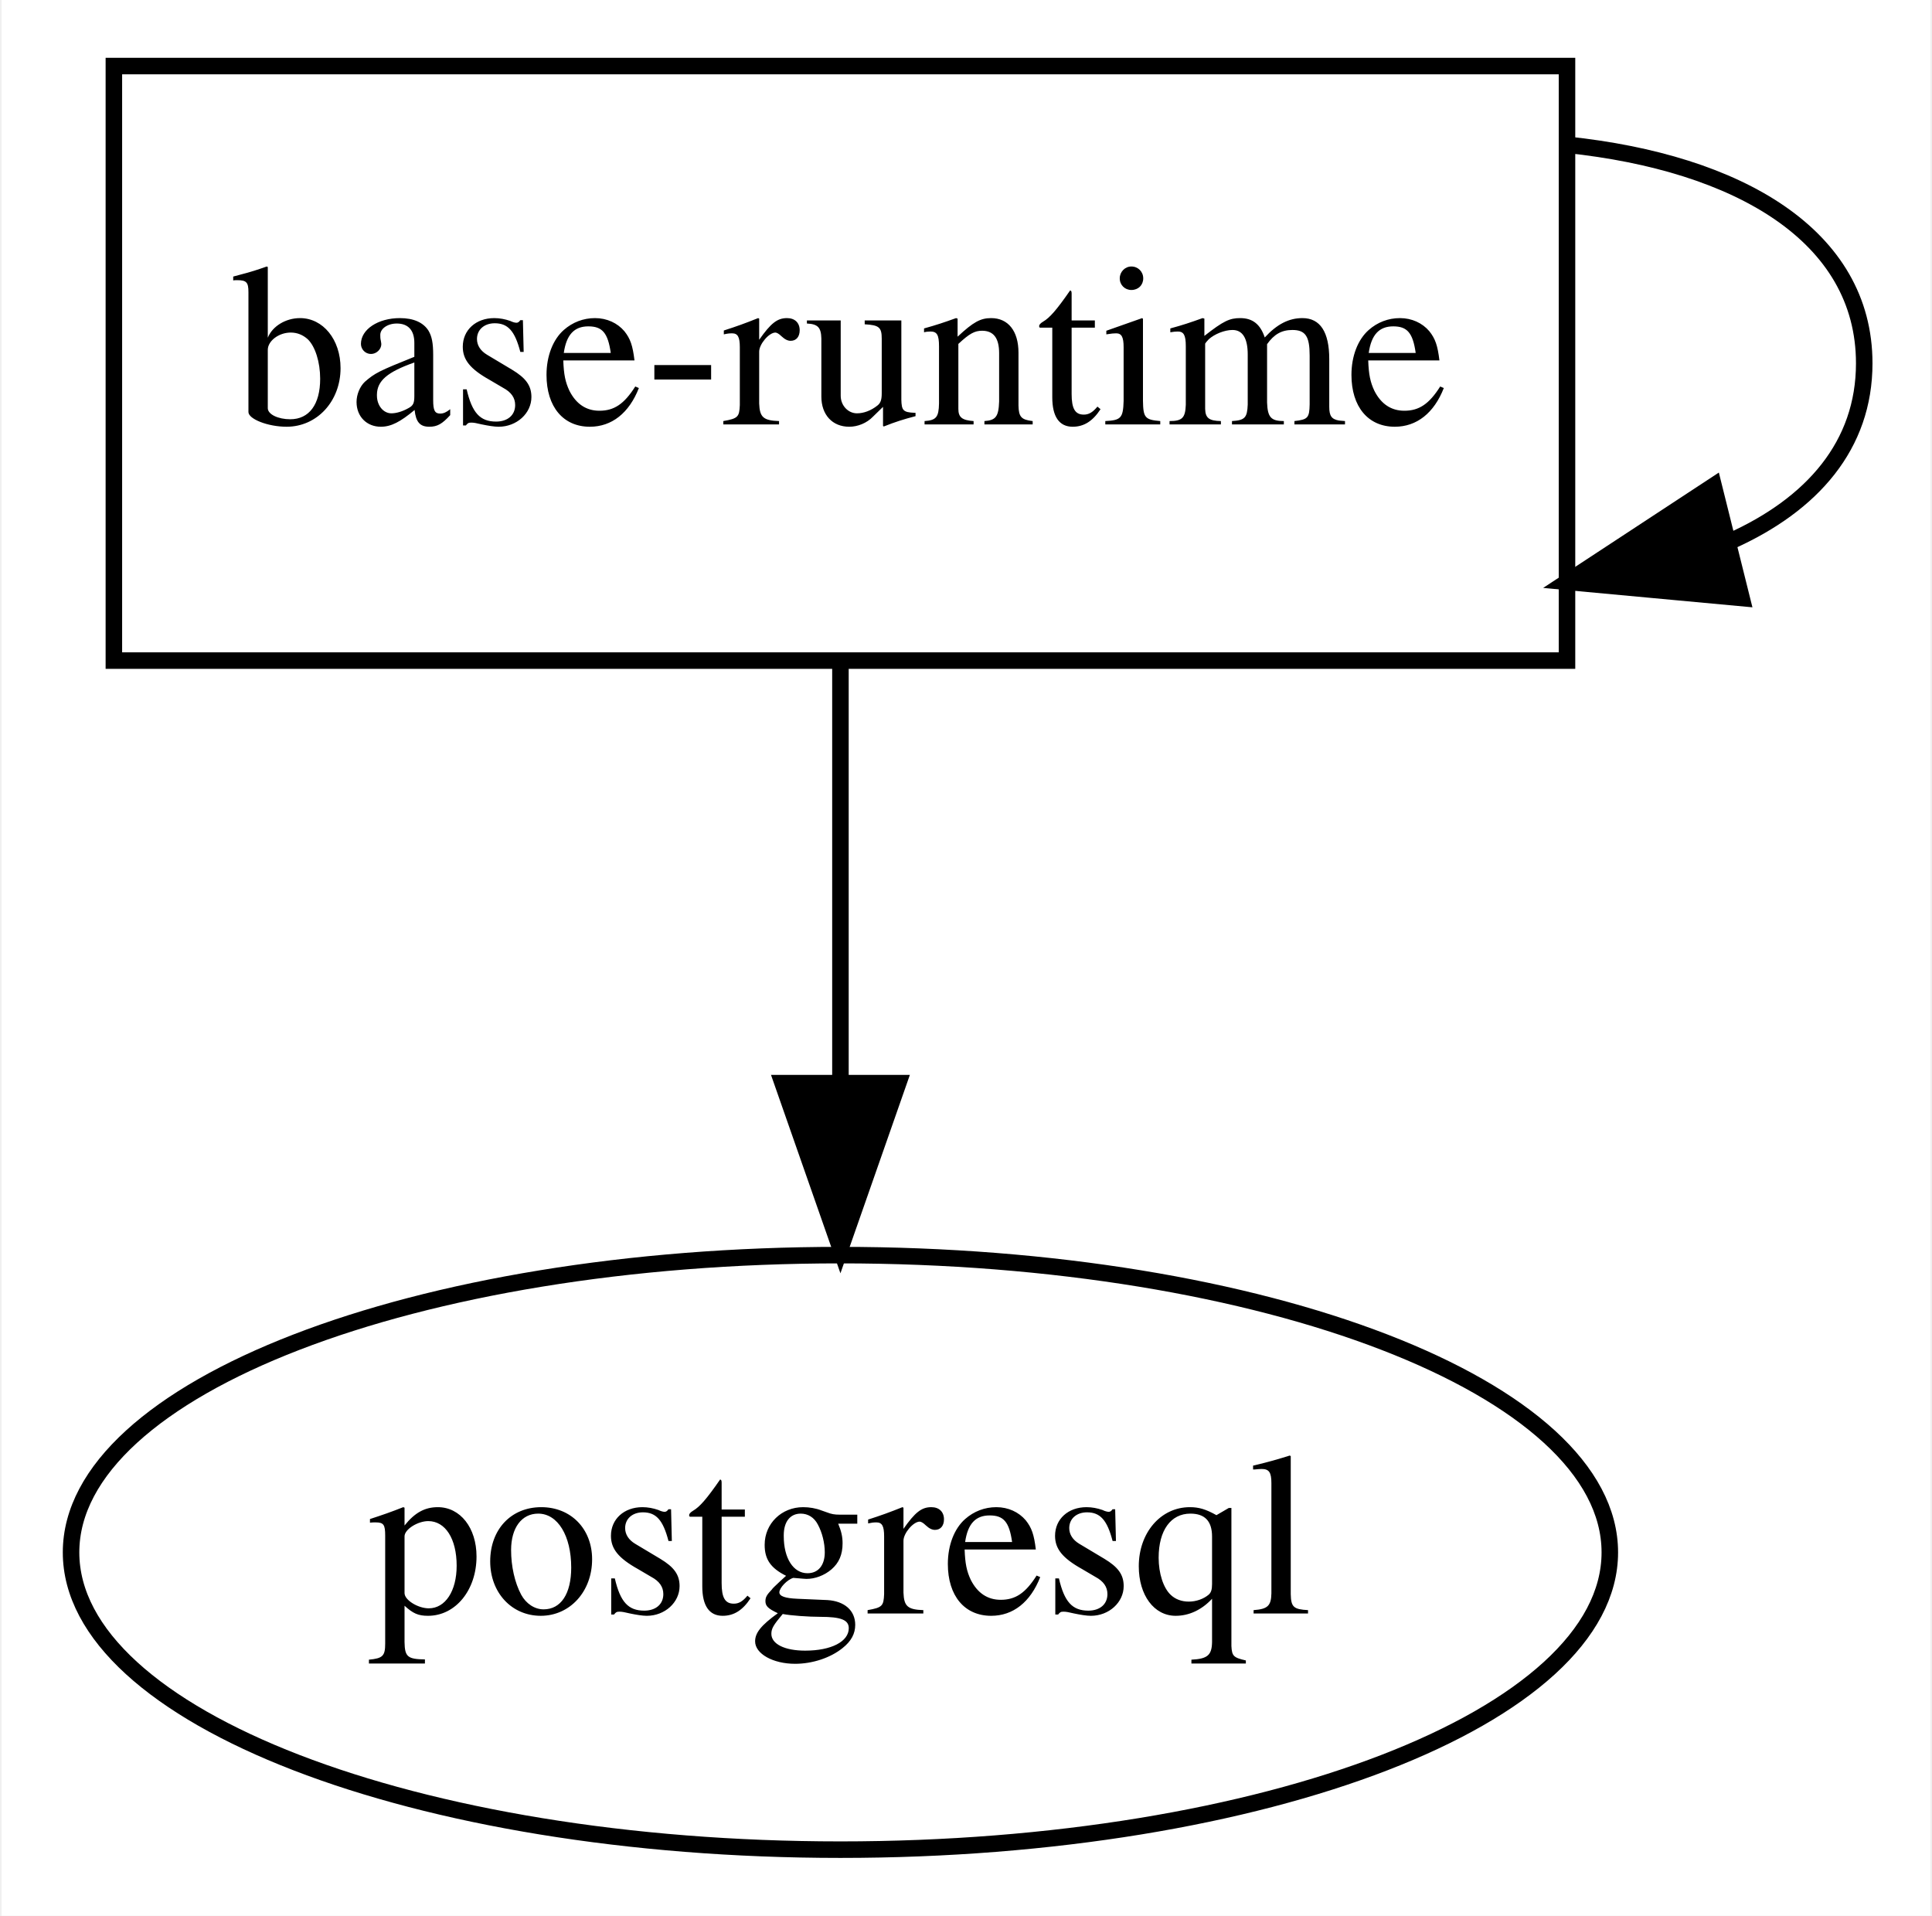
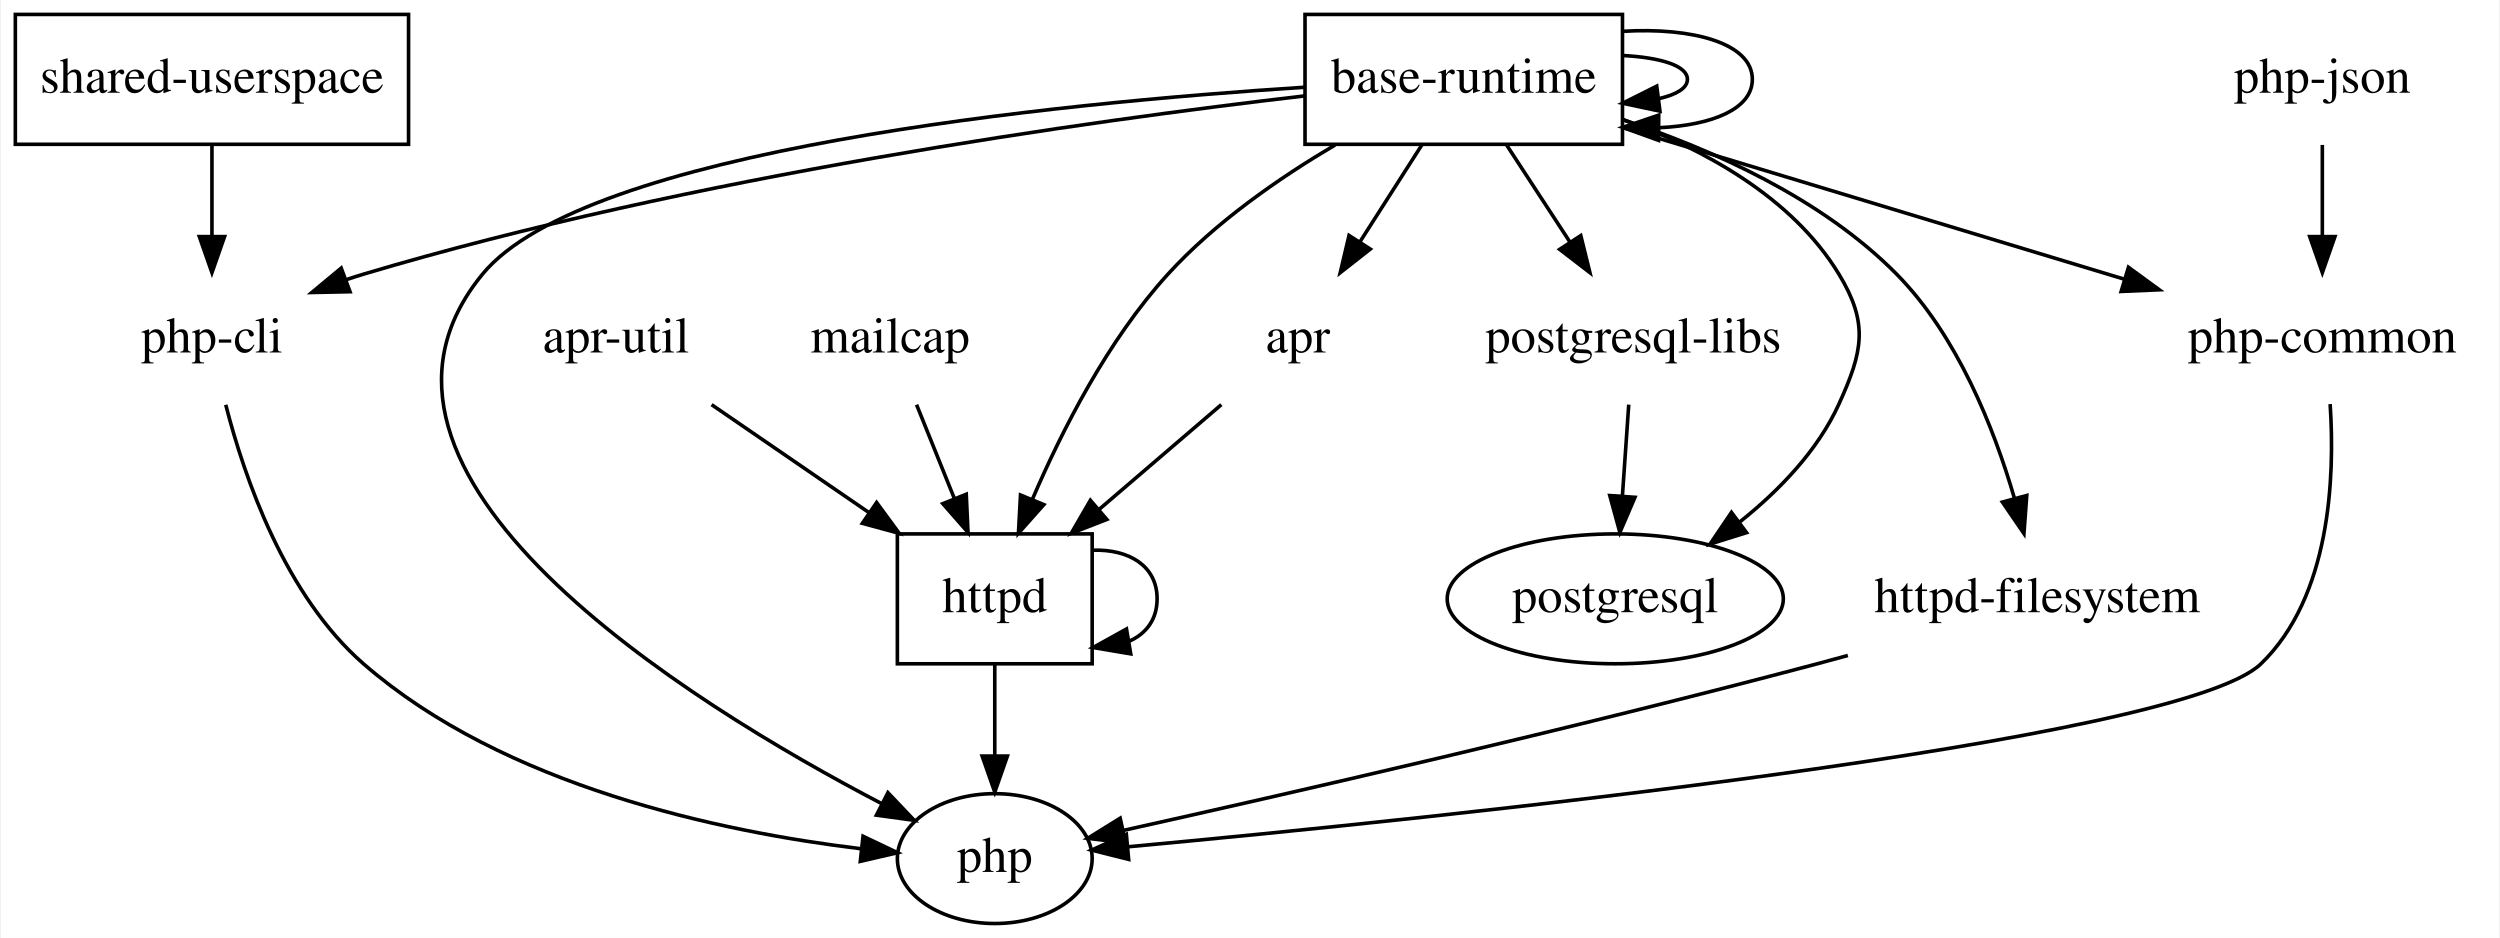
- <svg xmlns="http://www.w3.org/2000/svg" width="117pt" height="116pt" viewBox="0.00 0.00 116.80 116.00">
-   <g id="graph0" class="graph" transform="scale(1 1) rotate(0) translate(4 112)">
-     <polygon fill="#ffffff" stroke="transparent" points="-4,4 -4,-112 112.796,-112 112.796,4 -4,4" />
+ <svg xmlns="http://www.w3.org/2000/svg" width="693pt" height="260pt" viewBox="0.00 0.00 692.50 260.00">
+   <g id="graph0" class="graph" transform="scale(1 1) rotate(0) translate(4 256)">
+     <polygon fill="#ffffff" stroke="transparent" points="-4,4 -4,-256 688.5,-256 688.5,4 -4,4" />
    <g id="node1" class="node">
-       <polygon fill="none" stroke="#000000" points="90.796,-108 2.796,-108 2.796,-72 90.796,-72 90.796,-108" />
-       <text text-anchor="middle" x="46.796" y="-86.3" font-family="Times,serif" font-size="14.00" fill="#000000">base-runtime</text>
+       <text text-anchor="middle" x="448.5" y="-158.3" font-family="Times,serif" font-size="14.00" fill="#000000">postgresql-libs</text>
+     </g>
+     <g id="node3" class="node">
+       <ellipse fill="none" stroke="#000000" cx="443.5" cy="-90" rx="46.593" ry="18" />
+       <text text-anchor="middle" x="443.5" y="-86.3" font-family="Times,serif" font-size="14.00" fill="#000000">postgresql</text>
    </g>
    <g id="edge1" class="edge">
-       <path fill="none" stroke="#000000" d="M90.82,-103.233C101.164,-102.145 108.796,-97.734 108.796,-90 108.796,-85.045 105.664,-81.454 100.693,-79.227" />
-       <polygon fill="#000000" stroke="#000000" points="101.37,-75.789 90.82,-76.767 99.677,-82.581 101.37,-75.789" />
+       <path fill="none" stroke="#000000" d="M447.238,-143.831C446.704,-136.131 446.068,-126.974 445.473,-118.417" />
+       <polygon fill="#000000" stroke="#000000" points="448.963,-118.147 444.779,-108.413 441.98,-118.632 448.963,-118.147" />
    </g>
    <g id="node2" class="node">
-       <ellipse fill="none" stroke="#000000" cx="46.796" cy="-18" rx="46.593" ry="18" />
-       <text text-anchor="middle" x="46.796" y="-14.3" font-family="Times,serif" font-size="14.00" fill="#000000">postgresql</text>
+       <polygon fill="none" stroke="#000000" points="445.5,-252 357.5,-252 357.5,-216 445.5,-216 445.5,-252" />
+       <text text-anchor="middle" x="401.5" y="-230.3" font-family="Times,serif" font-size="14.00" fill="#000000">base-runtime</text>
+     </g>
+     <g id="edge3" class="edge">
+       <path fill="none" stroke="#000000" d="M413.36,-215.831C418.663,-207.708 425.024,-197.964 430.867,-189.012" />
+       <polygon fill="#000000" stroke="#000000" points="433.945,-190.7 436.48,-180.413 428.083,-186.874 433.945,-190.7" />
+     </g>
+     <g id="edge4" class="edge">
+       <path fill="none" stroke="#000000" d="M445.524,-240.617C455.869,-240.073 463.5,-237.867 463.5,-234 463.5,-231.583 460.519,-229.815 455.758,-228.696" />
+       <polygon fill="#000000" stroke="#000000" points="455.889,-225.185 445.524,-227.383 454.998,-232.128 455.889,-225.185" />
+     </g>
+     <g id="edge20" class="edge">
+       <path fill="none" stroke="#000000" d="M445.519,-247.315C464.859,-248.493 481.5,-244.055 481.5,-234 481.5,-225.752 470.302,-221.283 455.602,-220.594" />
+       <polygon fill="#000000" stroke="#000000" points="455.487,-217.095 445.519,-220.685 455.551,-224.095 455.487,-217.095" />
    </g>
    <g id="edge2" class="edge">
-       <path fill="none" stroke="#000000" d="M46.796,-71.831C46.796,-64.131 46.796,-54.974 46.796,-46.417" />
-       <polygon fill="#000000" stroke="#000000" points="50.296,-46.413 46.796,-36.413 43.296,-46.413 50.296,-46.413" />
+       <path fill="none" stroke="#000000" d="M445.757,-222.834C467.792,-214.795 492.454,-201.473 505.5,-180 513.808,-166.326 512.128,-158.563 505.5,-144 499.61,-131.059 488.917,-120.013 478.05,-111.347" />
+       <polygon fill="#000000" stroke="#000000" points="479.894,-108.356 469.783,-105.192 475.714,-113.971 479.894,-108.356" />
+     </g>
+     <g id="node4" class="node">
+       <polygon fill="none" stroke="#000000" points="298.5,-108 244.5,-108 244.5,-72 298.5,-72 298.5,-108" />
+       <text text-anchor="middle" x="271.5" y="-86.3" font-family="Times,serif" font-size="14.00" fill="#000000">httpd</text>
+     </g>
+     <g id="edge18" class="edge">
+       <path fill="none" stroke="#000000" d="M365.884,-215.843C350.284,-206.64 332.591,-194.361 319.5,-180 302.839,-161.724 290.071,-136.604 281.907,-117.546" />
+       <polygon fill="#000000" stroke="#000000" points="285.104,-116.116 278.061,-108.201 278.63,-118.78 285.104,-116.116" />
+     </g>
+     <g id="node5" class="node">
+       <text text-anchor="middle" x="560.5" y="-86.3" font-family="Times,serif" font-size="14.00" fill="#000000">httpd-filesystem</text>
+     </g>
+     <g id="edge15" class="edge">
+       <path fill="none" stroke="#000000" d="M445.519,-222.809C470.498,-214.532 500.807,-200.984 521.5,-180 538.325,-162.939 548.437,-137.442 554.132,-117.938" />
+       <polygon fill="#000000" stroke="#000000" points="557.564,-118.653 556.788,-108.087 550.806,-116.831 557.564,-118.653" />
+     </g>
+     <g id="node6" class="node">
+       <text text-anchor="middle" x="54.5" y="-158.3" font-family="Times,serif" font-size="14.00" fill="#000000">php-cli</text>
+     </g>
+     <g id="edge14" class="edge">
+       <path fill="none" stroke="#000000" d="M357.33,-229.406C297.341,-222.442 187.19,-207.069 96.5,-180 94.88,-179.516 93.238,-178.989 91.59,-178.427" />
+       <polygon fill="#000000" stroke="#000000" points="92.776,-175.134 82.183,-174.92 90.331,-181.693 92.776,-175.134" />
+     </g>
+     <g id="node7" class="node">
+       <text text-anchor="middle" x="639.5" y="-158.3" font-family="Times,serif" font-size="14.00" fill="#000000">php-common</text>
+     </g>
+     <g id="edge16" class="edge">
+       <path fill="none" stroke="#000000" d="M445.708,-220.626C484.911,-208.767 542.324,-191.398 584.486,-178.643" />
+       <polygon fill="#000000" stroke="#000000" points="585.757,-181.915 594.315,-175.669 583.73,-175.215 585.757,-181.915" />
+     </g>
+     <g id="node8" class="node">
+       <text text-anchor="middle" x="355.5" y="-158.3" font-family="Times,serif" font-size="14.00" fill="#000000">apr</text>
+     </g>
+     <g id="edge17" class="edge">
+       <path fill="none" stroke="#000000" d="M389.892,-215.831C384.702,-207.708 378.477,-197.964 372.757,-189.012" />
+       <polygon fill="#000000" stroke="#000000" points="375.597,-186.956 367.264,-180.413 369.699,-190.725 375.597,-186.956" />
+     </g>
+     <g id="node13" class="node">
+       <ellipse fill="none" stroke="#000000" cx="271.5" cy="-18" rx="27" ry="18" />
+       <text text-anchor="middle" x="271.5" y="-14.3" font-family="Times,serif" font-size="14.00" fill="#000000">php</text>
+     </g>
+     <g id="edge19" class="edge">
+       <path fill="none" stroke="#000000" d="M357.423,-231.822C287.922,-227.362 157.834,-214.512 129.5,-180 84.071,-124.666 185.98,-61.504 240.282,-33.16" />
+       <polygon fill="#000000" stroke="#000000" points="241.884,-36.272 249.19,-28.599 238.694,-30.041 241.884,-36.272" />
+     </g>
+     <g id="edge6" class="edge">
+       <path fill="none" stroke="#000000" d="M298.741,-103.487C308.524,-103.777 316.5,-99.281 316.5,-90 316.5,-84.199 313.384,-80.268 308.659,-78.206" />
+       <polygon fill="#000000" stroke="#000000" points="309.187,-74.745 298.741,-76.513 308.009,-81.646 309.187,-74.745" />
+     </g>
+     <g id="edge5" class="edge">
+       <path fill="none" stroke="#000000" d="M271.5,-71.831C271.5,-64.131 271.5,-54.974 271.5,-46.417" />
+       <polygon fill="#000000" stroke="#000000" points="275,-46.413 271.5,-36.413 268,-46.413 275,-46.413" />
+     </g>
+     <g id="edge7" class="edge">
+       <path fill="none" stroke="#000000" d="M507.979,-74.305C505.115,-73.511 502.274,-72.737 499.5,-72 431.843,-54.02 352.114,-35.811 307.119,-25.806" />
+       <polygon fill="#000000" stroke="#000000" points="307.779,-22.367 297.258,-23.621 306.264,-29.201 307.779,-22.367" />
+     </g>
+     <g id="edge8" class="edge">
+       <path fill="none" stroke="#000000" d="M58.327,-143.789C63.531,-123.453 74.79,-90.916 96.5,-72 135.504,-38.016 195.618,-25.417 234.254,-20.748" />
+       <polygon fill="#000000" stroke="#000000" points="234.982,-24.189 244.546,-19.63 234.226,-17.23 234.982,-24.189" />
+     </g>
+     <g id="edge9" class="edge">
+       <path fill="none" stroke="#000000" d="M641.664,-143.988C643.027,-123.524 641.708,-90.566 622.5,-72 600.078,-50.328 393.881,-29.185 308.38,-21.269" />
+       <polygon fill="#000000" stroke="#000000" points="308.611,-17.776 298.333,-20.349 307.972,-24.747 308.611,-17.776" />
+     </g>
+     <g id="edge10" class="edge">
+       <path fill="none" stroke="#000000" d="M334.303,-143.831C324.057,-135.048 311.6,-124.371 300.49,-114.849" />
+       <polygon fill="#000000" stroke="#000000" points="302.56,-112.013 292.69,-108.163 298.005,-117.328 302.56,-112.013" />
+     </g>
+     <g id="node9" class="node">
+       <text text-anchor="middle" x="166.5" y="-158.3" font-family="Times,serif" font-size="14.00" fill="#000000">apr-util</text>
+     </g>
+     <g id="edge11" class="edge">
+       <path fill="none" stroke="#000000" d="M192.996,-143.831C206.177,-134.793 222.285,-123.748 236.471,-114.02" />
+       <polygon fill="#000000" stroke="#000000" points="238.745,-116.705 245.012,-108.163 234.786,-110.932 238.745,-116.705" />
+     </g>
+     <g id="node10" class="node">
+       <text text-anchor="middle" x="242.5" y="-158.3" font-family="Times,serif" font-size="14.00" fill="#000000">mailcap</text>
+     </g>
+     <g id="edge12" class="edge">
+       <path fill="none" stroke="#000000" d="M249.818,-143.831C252.988,-135.962 256.77,-126.571 260.281,-117.853" />
+       <polygon fill="#000000" stroke="#000000" points="263.594,-118.997 264.084,-108.413 257.101,-116.382 263.594,-118.997" />
+     </g>
+     <g id="node11" class="node">
+       <text text-anchor="middle" x="639.5" y="-230.3" font-family="Times,serif" font-size="14.00" fill="#000000">php-json</text>
+     </g>
+     <g id="edge13" class="edge">
+       <path fill="none" stroke="#000000" d="M639.5,-215.831C639.5,-208.131 639.5,-198.974 639.5,-190.417" />
+       <polygon fill="#000000" stroke="#000000" points="643,-190.413 639.5,-180.413 636,-190.413 643,-190.413" />
+     </g>
+     <g id="node12" class="node">
+       <polygon fill="none" stroke="#000000" points="109,-252 0,-252 0,-216 109,-216 109,-252" />
+       <text text-anchor="middle" x="54.5" y="-230.3" font-family="Times,serif" font-size="14.00" fill="#000000">shared-userspace</text>
+     </g>
+     <g id="edge21" class="edge">
+       <path fill="none" stroke="#000000" d="M54.5,-215.831C54.5,-208.131 54.5,-198.974 54.5,-190.417" />
+       <polygon fill="#000000" stroke="#000000" points="58,-190.413 54.5,-180.413 51,-190.413 58,-190.413" />
    </g>
  </g>
</svg>
